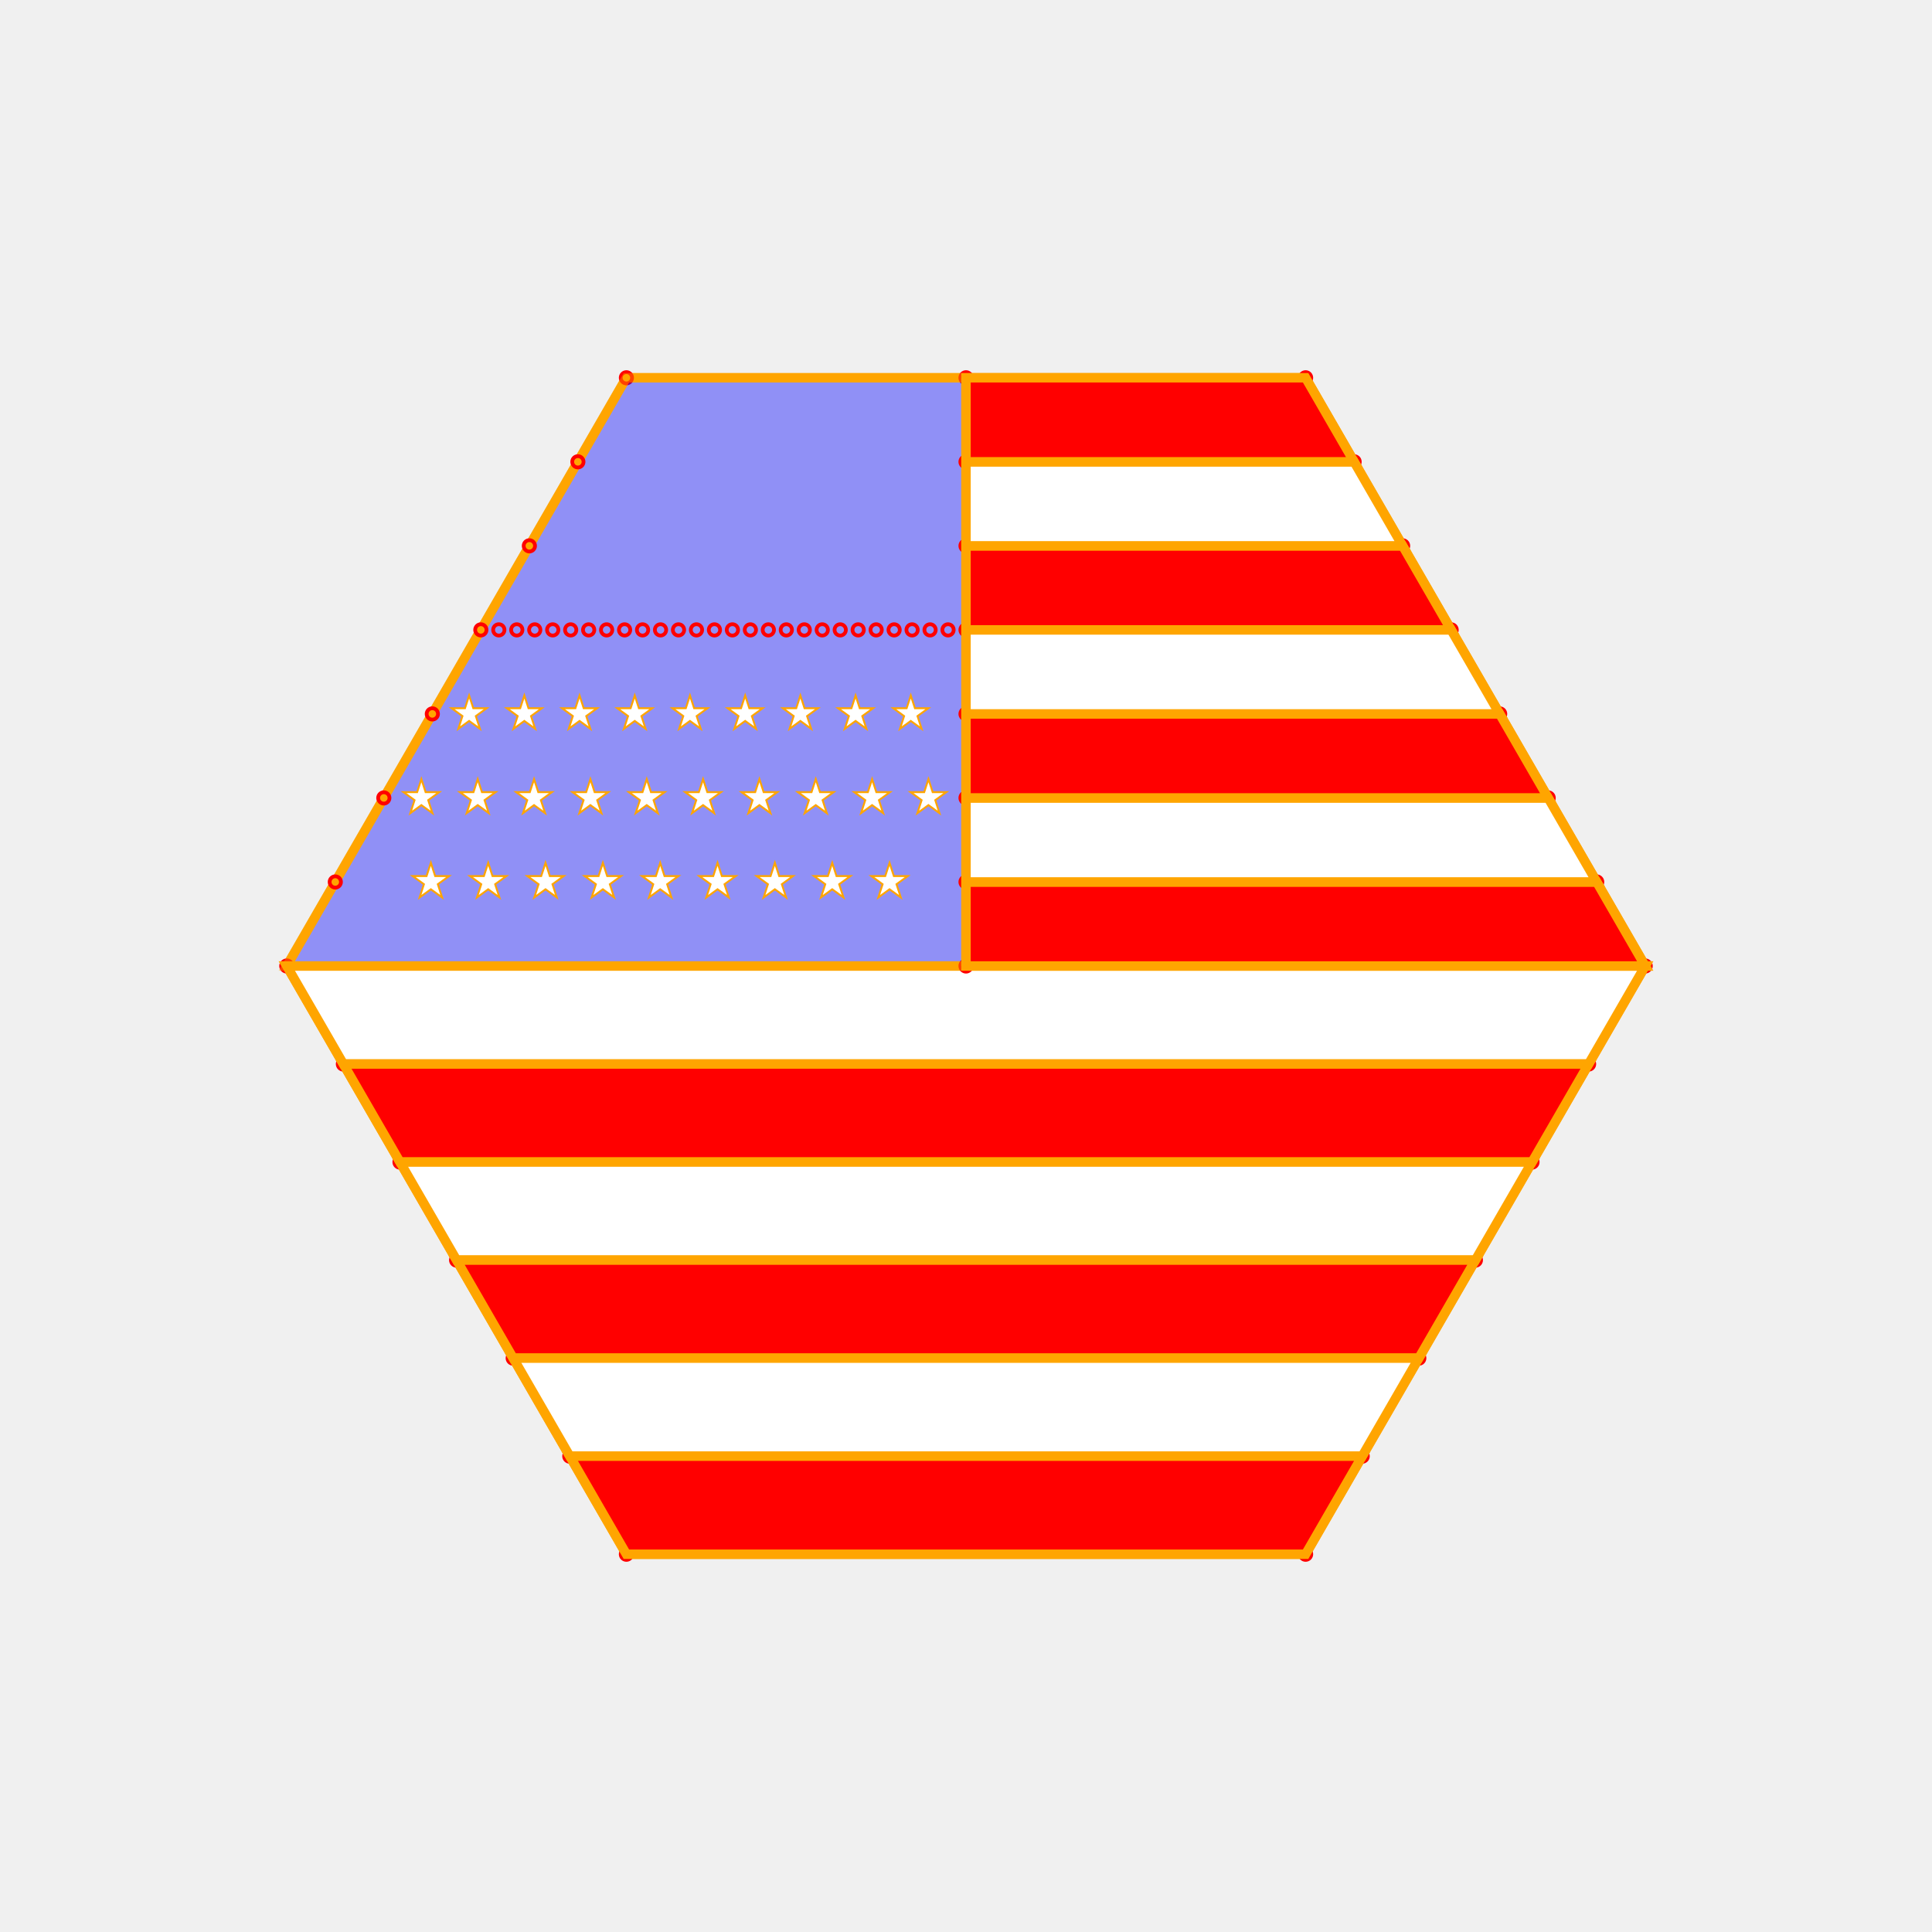
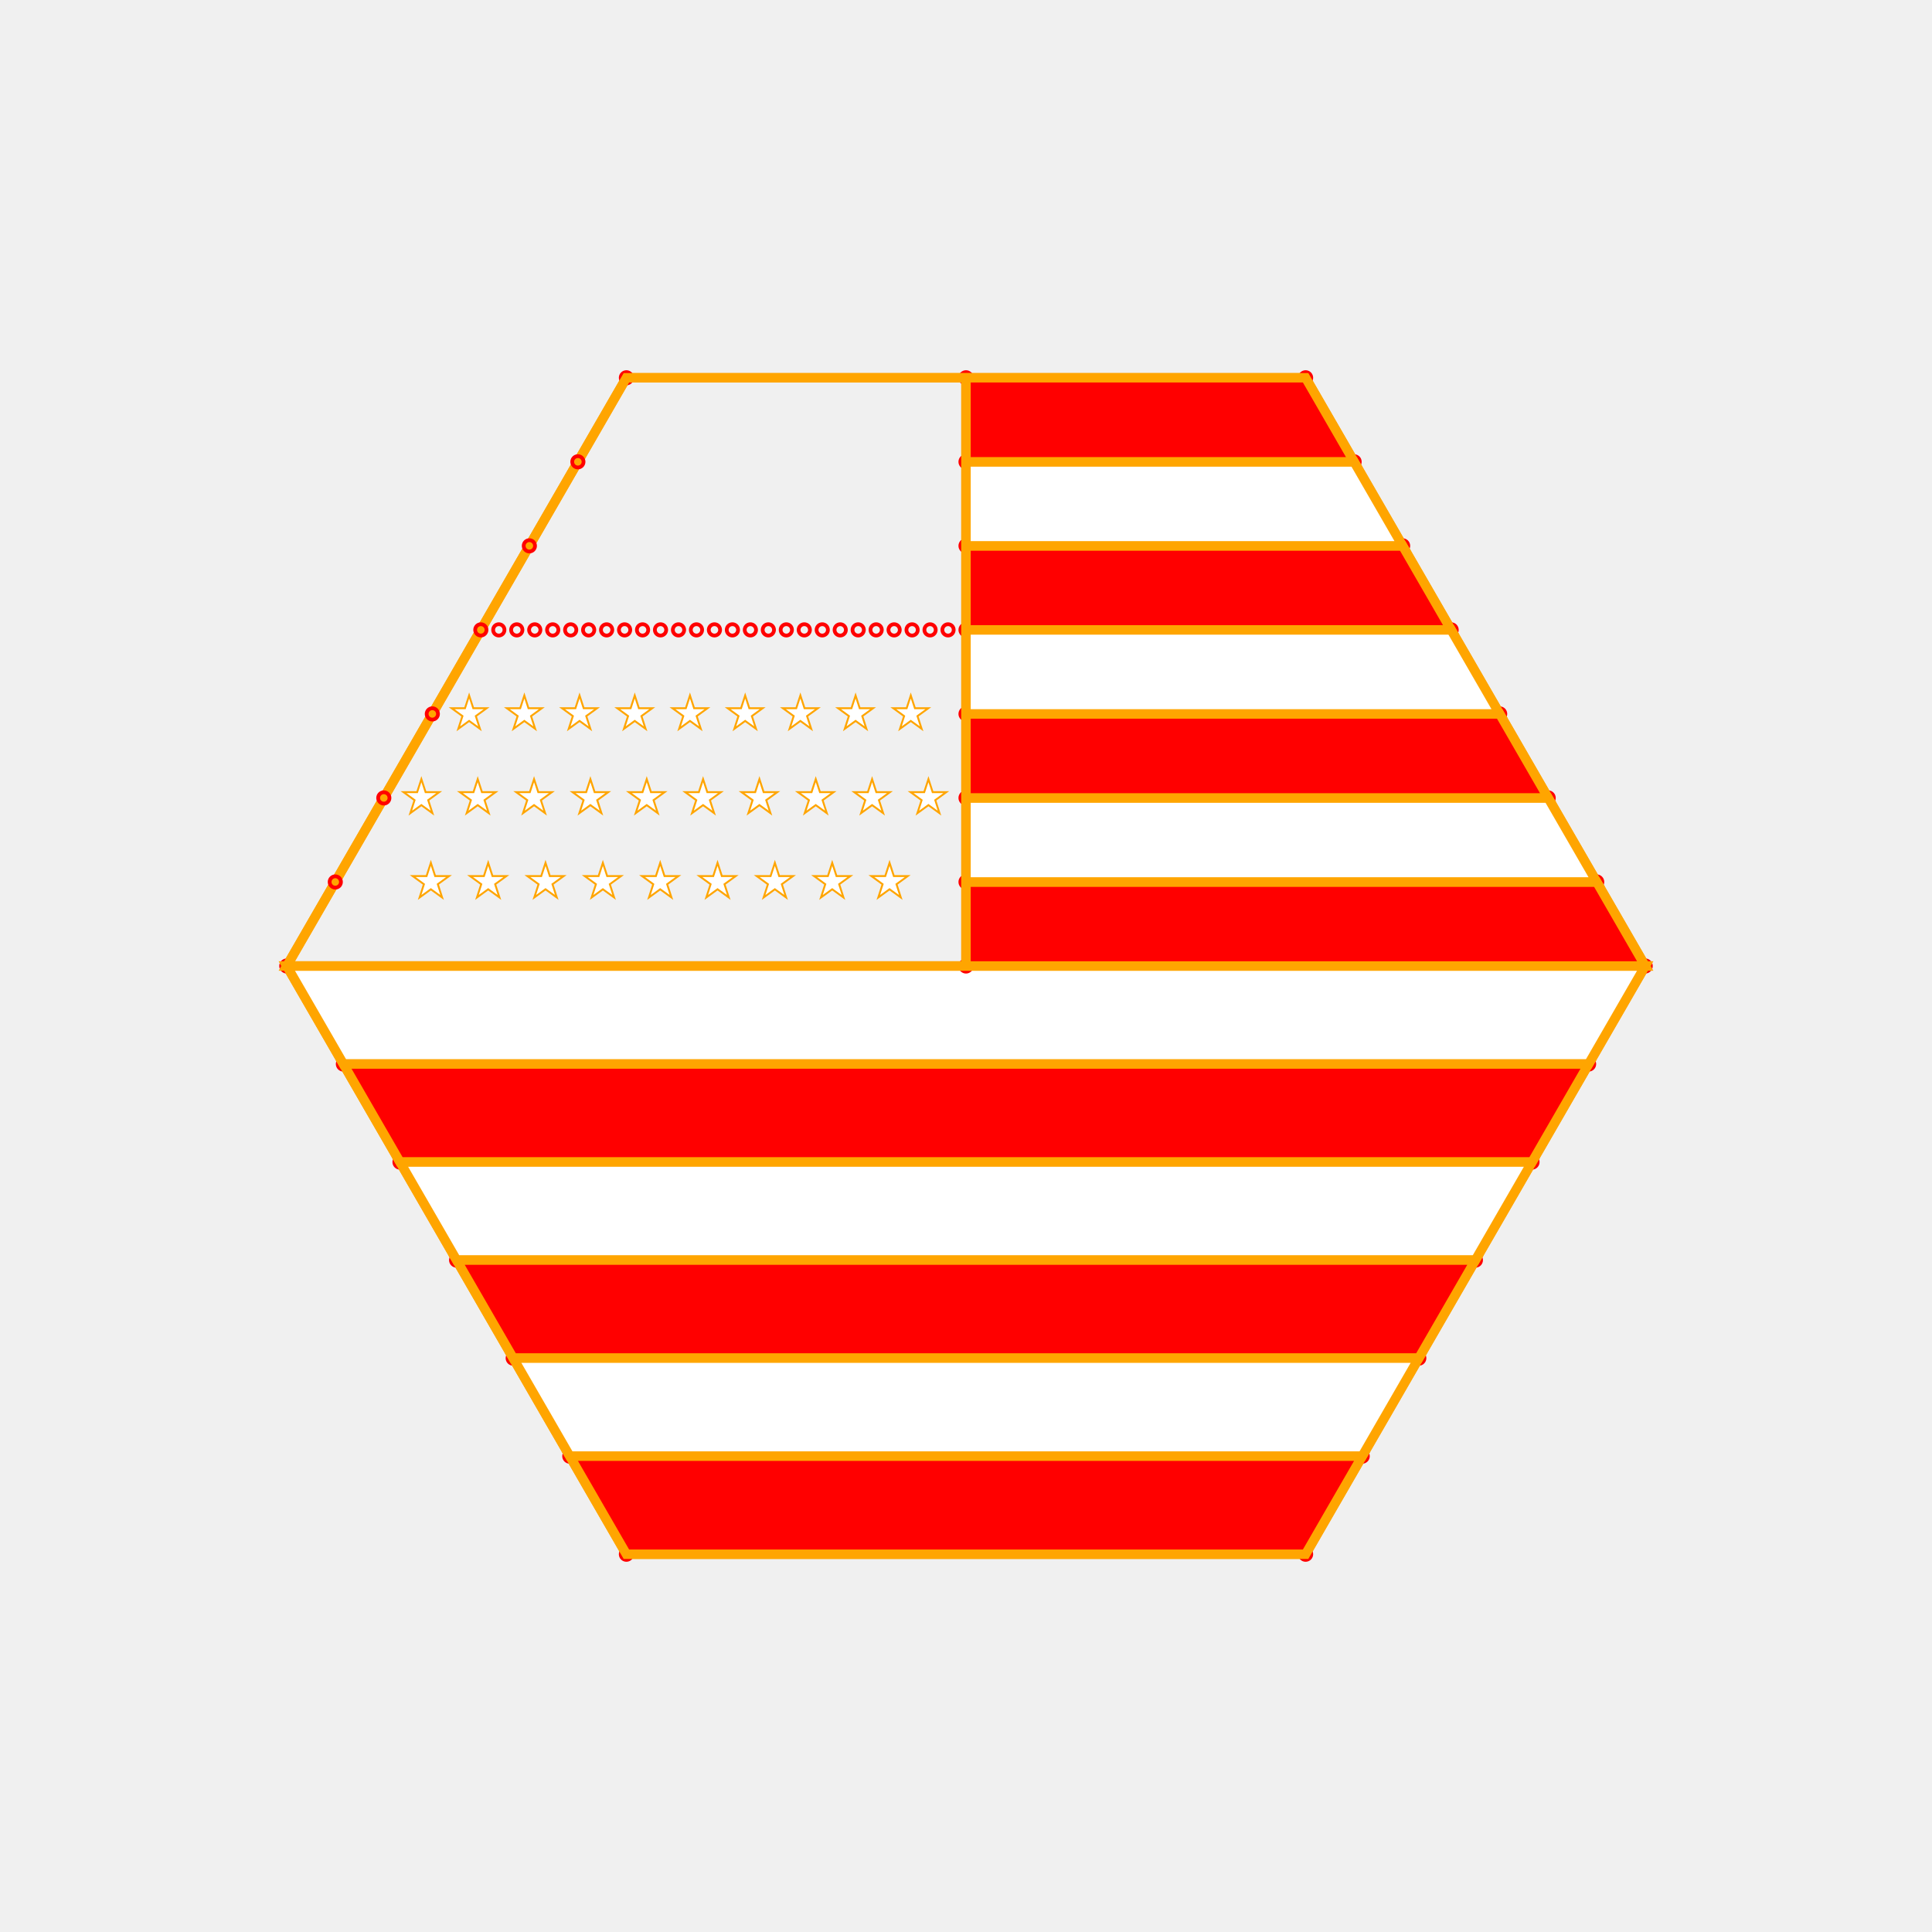
<svg xmlns="http://www.w3.org/2000/svg" width="1024" height="1024" desc="Created by KTab" version="1.2">
  <path stroke="orange" stroke-width="5" fill="none" opacity="1.0" d="M 692.0 200.231 L 332.0 200.231 L 152.0 512.0 L 332.0 823.769 L 692.0 823.769 L 872.0 512.0 Z" />
  <circle cx="872.0" cy="512.0" r="3" fill="none" stroke="red" stroke-width="2" />
  <circle cx="152.0" cy="512.0" r="3" fill="none" stroke="red" stroke-width="2" />
  <circle cx="692.0" cy="823.769" r="3" fill="none" stroke="red" stroke-width="2" />
  <circle cx="332.0" cy="823.769" r="3" fill="none" stroke="red" stroke-width="2" />
  <circle cx="722" cy="771.808" r="3" fill="none" stroke="red" stroke-width="2" />
  <circle cx="752" cy="719.846" r="3" fill="none" stroke="red" stroke-width="2" />
  <circle cx="782" cy="667.885" r="3" fill="none" stroke="red" stroke-width="2" />
  <circle cx="812.0" cy="615.923" r="3" fill="none" stroke="red" stroke-width="2" />
  <circle cx="842" cy="563.962" r="3" fill="none" stroke="red" stroke-width="2" />
  <circle cx="302" cy="771.808" r="3" fill="none" stroke="red" stroke-width="2" />
  <circle cx="272" cy="719.846" r="3" fill="none" stroke="red" stroke-width="2" />
  <circle cx="242" cy="667.885" r="3" fill="none" stroke="red" stroke-width="2" />
  <circle cx="212" cy="615.923" r="3" fill="none" stroke="red" stroke-width="2" />
  <circle cx="182" cy="563.962" r="3" fill="none" stroke="red" stroke-width="2" />
  <path stroke="orange" stroke-width="5" fill="white" opacity="1.0" d="M 182 563.962 L 842 563.962 L 872.0 512.0 L 152.0 512.0 Z" />
  <path stroke="orange" stroke-width="5" fill="red" opacity="1.0" d="M 212 615.923 L 812.0 615.923 L 842 563.962 L 182 563.962 Z" />
  <path stroke="orange" stroke-width="5" fill="white" opacity="1.0" d="M 242 667.885 L 782 667.885 L 812.0 615.923 L 212 615.923 Z" />
  <path stroke="orange" stroke-width="5" fill="red" opacity="1.0" d="M 272 719.846 L 752 719.846 L 782 667.885 L 242 667.885 Z" />
  <path stroke="orange" stroke-width="5" fill="white" opacity="1.0" d="M 302 771.808 L 722 771.808 L 752 719.846 L 272 719.846 Z" />
  <path stroke="orange" stroke-width="5" fill="red" opacity="1.0" d="M 332.0 823.769 L 692.0 823.769 L 722 771.808 L 302 771.808 Z" />
  <circle cx="692.0" cy="200.231" r="3" fill="none" stroke="red" stroke-width="2" />
  <circle cx="717.714" cy="244.769" r="3" fill="none" stroke="red" stroke-width="2" />
  <circle cx="743.429" cy="289.308" r="3" fill="none" stroke="red" stroke-width="2" />
  <circle cx="769.143" cy="333.846" r="3" fill="none" stroke="red" stroke-width="2" />
  <circle cx="794.857" cy="378.385" r="3" fill="none" stroke="red" stroke-width="2" />
  <circle cx="820.571" cy="422.923" r="3" fill="none" stroke="red" stroke-width="2" />
  <circle cx="846.286" cy="467.462" r="3" fill="none" stroke="red" stroke-width="2" />
  <circle cx="332.0" cy="200.231" r="3" fill="none" stroke="red" stroke-width="2" />
  <circle cx="512.0" cy="512.0" r="3" fill="none" stroke="red" stroke-width="2" />
  <circle cx="512.0" cy="200.231" r="3" fill="none" stroke="red" stroke-width="2" />
  <path d="M 512.0 512.0 L 512.0 200.231" stroke="orange" stroke-width="5" />
-   <path stroke="orange" stroke-width="5" fill="blue" opacity="0.4" d="M 512.0 512.0 L 512.0 200.231 L 332.0 200.231 L 152.0 512.0 Z" />
+   <path stroke="orange" stroke-width="5" fill="none" opacity="1.0" d="M 512.0 512.0 L 512.0 200.231 L 332.0 200.231 L 152.0 512.0 Z" />
  <circle cx="512.0" cy="244.769" r="3" fill="none" stroke="red" stroke-width="2" />
  <circle cx="512.0" cy="289.308" r="3" fill="none" stroke="red" stroke-width="2" />
  <circle cx="512.0" cy="333.846" r="3" fill="none" stroke="red" stroke-width="2" />
  <circle cx="512.0" cy="378.385" r="3" fill="none" stroke="red" stroke-width="2" />
  <circle cx="512" cy="422.923" r="3" fill="none" stroke="red" stroke-width="2" />
  <circle cx="512" cy="467.462" r="3" fill="none" stroke="red" stroke-width="2" />
  <path stroke="orange" stroke-width="5" fill="red" opacity="1.0" d="M 872.0 512.0 L 846.286 467.462 L 512 467.462 L 512.0 512.0 Z" />
  <path stroke="orange" stroke-width="5" fill="white" opacity="1.0" d="M 846.286 467.462 L 820.571 422.923 L 512 422.923 L 512 467.462 Z" />
  <path stroke="orange" stroke-width="5" fill="red" opacity="1.0" d="M 820.571 422.923 L 794.857 378.385 L 512.0 378.385 L 512 422.923 Z" />
  <path stroke="orange" stroke-width="5" fill="white" opacity="1.0" d="M 794.857 378.385 L 769.143 333.846 L 512.0 333.846 L 512.0 378.385 Z" />
  <path stroke="orange" stroke-width="5" fill="red" opacity="1.0" d="M 769.143 333.846 L 743.429 289.308 L 512.0 289.308 L 512.0 333.846 Z" />
  <path stroke="orange" stroke-width="5" fill="white" opacity="1.0" d="M 743.429 289.308 L 717.714 244.769 L 512.0 244.769 L 512.0 289.308 Z" />
  <path stroke="orange" stroke-width="5" fill="red" opacity="1.0" d="M 717.714 244.769 L 692.0 200.231 L 512.0 200.231 L 512.0 244.769 Z" />
  <circle cx="306.286" cy="244.769" r="3" fill="none" stroke="red" stroke-width="2" />
  <circle cx="280.571" cy="289.308" r="3" fill="none" stroke="red" stroke-width="2" />
  <circle cx="254.857" cy="333.846" r="3" fill="none" stroke="red" stroke-width="2" />
  <circle cx="229.143" cy="378.385" r="3" fill="none" stroke="red" stroke-width="2" />
  <circle cx="203.429" cy="422.923" r="3" fill="none" stroke="red" stroke-width="2" />
  <circle cx="177.714" cy="467.462" r="3" fill="none" stroke="red" stroke-width="2" />
  <path stroke="orange" stroke-width="1" fill="white" opacity="1.0" d="M 228.364 457.332 L 226.089 464.331 L 218.73 464.331 L 224.684 468.657 L 222.409 475.657 L 228.364 471.331 L 234.318 475.657 L 232.044 468.657 L 237.998 464.331 L 230.638 464.331 Z" />
  <path stroke="orange" stroke-width="1" fill="white" opacity="1.0" d="M 258.753 457.332 L 256.479 464.331 L 249.119 464.331 L 255.073 468.657 L 252.799 475.657 L 258.753 471.331 L 264.707 475.657 L 262.433 468.657 L 268.387 464.331 L 261.028 464.331 Z" />
  <path stroke="orange" stroke-width="1" fill="white" opacity="1.0" d="M 289.143 457.332 L 286.869 464.331 L 279.509 464.331 L 285.463 468.657 L 283.189 475.657 L 289.143 471.331 L 295.097 475.657 L 292.823 468.657 L 298.777 464.331 L 291.417 464.331 Z" />
  <path stroke="orange" stroke-width="1" fill="white" opacity="1.0" d="M 319.532 457.332 L 317.258 464.331 L 309.898 464.331 L 315.853 468.657 L 313.578 475.657 L 319.532 471.331 L 325.487 475.657 L 323.212 468.657 L 329.167 464.331 L 321.807 464.331 Z" />
  <path stroke="orange" stroke-width="1" fill="white" opacity="1.0" d="M 349.922 457.332 L 347.648 464.331 L 340.288 464.331 L 346.242 468.657 L 343.968 475.657 L 349.922 471.331 L 355.876 475.657 L 353.602 468.657 L 359.556 464.331 L 352.196 464.331 Z" />
  <path stroke="orange" stroke-width="1" fill="white" opacity="1.0" d="M 380.312 457.332 L 378.037 464.331 L 370.678 464.331 L 376.632 468.657 L 374.358 475.657 L 380.312 471.331 L 386.266 475.657 L 383.992 468.657 L 389.946 464.331 L 382.586 464.331 Z" />
  <path stroke="orange" stroke-width="1" fill="white" opacity="1.0" d="M 410.701 457.332 L 408.427 464.331 L 401.067 464.331 L 407.021 468.657 L 404.747 475.657 L 410.701 471.331 L 416.655 475.657 L 414.381 468.657 L 420.335 464.331 L 412.976 464.331 Z" />
  <path stroke="orange" stroke-width="1" fill="white" opacity="1.0" d="M 441.091 457.332 L 438.817 464.331 L 431.457 464.331 L 437.411 468.657 L 435.137 475.657 L 441.091 471.331 L 447.045 475.657 L 444.771 468.657 L 450.725 464.331 L 443.365 464.331 Z" />
  <path stroke="orange" stroke-width="1" fill="white" opacity="1.0" d="M 471.481 457.332 L 469.206 464.331 L 461.846 464.331 L 467.801 468.657 L 465.526 475.657 L 471.481 471.331 L 477.435 475.657 L 475.16 468.657 L 481.115 464.331 L 473.755 464.331 Z" />
  <path stroke="orange" stroke-width="1" fill="white" opacity="1.0" d="M 223.336 412.969 L 221.102 419.847 L 213.87 419.847 L 219.72 424.098 L 217.486 430.976 L 223.336 426.725 L 229.187 430.976 L 226.952 424.098 L 232.803 419.847 L 225.571 419.847 Z" />
  <path stroke="orange" stroke-width="1" fill="white" opacity="1.0" d="M 253.198 412.969 L 250.963 419.847 L 243.731 419.847 L 249.582 424.098 L 247.347 430.976 L 253.198 426.725 L 259.049 430.976 L 256.814 424.098 L 262.665 419.847 L 255.433 419.847 Z" />
  <path stroke="orange" stroke-width="1" fill="white" opacity="1.0" d="M 283.06 412.969 L 280.825 419.847 L 273.593 419.847 L 279.444 424.098 L 277.209 430.976 L 283.06 426.725 L 288.911 430.976 L 286.676 424.098 L 292.527 419.847 L 285.295 419.847 Z" />
  <path stroke="orange" stroke-width="1" fill="white" opacity="1.0" d="M 312.922 412.969 L 310.687 419.847 L 303.455 419.847 L 309.306 424.098 L 307.071 430.976 L 312.922 426.725 L 318.772 430.976 L 316.538 424.098 L 322.388 419.847 L 315.156 419.847 Z" />
  <path stroke="orange" stroke-width="1" fill="white" opacity="1.0" d="M 342.783 412.969 L 340.549 419.847 L 333.317 419.847 L 339.167 424.098 L 336.933 430.976 L 342.783 426.725 L 348.634 430.976 L 346.399 424.098 L 352.25 419.847 L 345.018 419.847 Z" />
  <path stroke="orange" stroke-width="1" fill="white" opacity="1.0" d="M 372.645 412.969 L 370.41 419.847 L 363.178 419.847 L 369.029 424.098 L 366.794 430.976 L 372.645 426.725 L 378.496 430.976 L 376.261 424.098 L 382.112 419.847 L 374.88 419.847 Z" />
  <path stroke="orange" stroke-width="1" fill="white" opacity="1.0" d="M 402.507 412.969 L 400.272 419.847 L 393.04 419.847 L 398.891 424.098 L 396.656 430.976 L 402.507 426.725 L 408.358 430.976 L 406.123 424.098 L 411.974 419.847 L 404.742 419.847 Z" />
  <path stroke="orange" stroke-width="1" fill="white" opacity="1.0" d="M 432.369 412.969 L 430.134 419.847 L 422.902 419.847 L 428.753 424.098 L 426.518 430.976 L 432.369 426.725 L 438.219 430.976 L 435.985 424.098 L 441.835 419.847 L 434.603 419.847 Z" />
  <path stroke="orange" stroke-width="1" fill="white" opacity="1.0" d="M 462.23 412.969 L 459.996 419.847 L 452.764 419.847 L 458.614 424.098 L 456.38 430.976 L 462.23 426.725 L 468.081 430.976 L 465.846 424.098 L 471.697 419.847 L 464.465 419.847 Z" />
  <path stroke="orange" stroke-width="1" fill="white" opacity="1.0" d="M 492.092 412.969 L 489.857 419.847 L 482.625 419.847 L 488.476 424.098 L 486.241 430.976 L 492.092 426.725 L 497.943 430.976 L 495.708 424.098 L 501.559 419.847 L 494.327 419.847 Z" />
  <path stroke="orange" stroke-width="1" fill="white" opacity="1.0" d="M 248.65 368.631 L 246.46 375.371 L 239.374 375.371 L 245.107 379.536 L 242.917 386.276 L 248.65 382.11 L 254.383 386.276 L 252.193 379.536 L 257.927 375.371 L 250.84 375.371 Z" />
  <path stroke="orange" stroke-width="1" fill="white" opacity="1.0" d="M 277.911 368.631 L 275.721 375.371 L 268.635 375.371 L 274.368 379.536 L 272.178 386.276 L 277.911 382.11 L 283.644 386.276 L 281.455 379.536 L 287.188 375.371 L 280.101 375.371 Z" />
  <path stroke="orange" stroke-width="1" fill="white" opacity="1.0" d="M 307.172 368.631 L 304.983 375.371 L 297.896 375.371 L 303.629 379.536 L 301.439 386.276 L 307.172 382.11 L 312.905 386.276 L 310.716 379.536 L 316.449 375.371 L 309.362 375.371 Z" />
  <path stroke="orange" stroke-width="1" fill="white" opacity="1.0" d="M 336.433 368.631 L 334.244 375.371 L 327.157 375.371 L 332.89 379.536 L 330.7 386.276 L 336.433 382.11 L 342.167 386.276 L 339.977 379.536 L 345.71 375.371 L 338.623 375.371 Z" />
  <path stroke="orange" stroke-width="1" fill="white" opacity="1.0" d="M 365.695 368.631 L 363.505 375.371 L 356.418 375.371 L 362.151 379.536 L 359.962 386.276 L 365.695 382.11 L 371.428 386.276 L 369.238 379.536 L 374.971 375.371 L 367.884 375.371 Z" />
  <path stroke="orange" stroke-width="1" fill="white" opacity="1.0" d="M 394.956 368.631 L 392.766 375.371 L 385.679 375.371 L 391.412 379.536 L 389.223 386.276 L 394.956 382.11 L 400.689 386.276 L 398.499 379.536 L 404.232 375.371 L 397.146 375.371 Z" />
  <path stroke="orange" stroke-width="1" fill="white" opacity="1.0" d="M 424.217 368.631 L 422.027 375.371 L 414.94 375.371 L 420.674 379.536 L 418.484 386.276 L 424.217 382.11 L 429.95 386.276 L 427.76 379.536 L 433.493 375.371 L 426.407 375.371 Z" />
  <path stroke="orange" stroke-width="1" fill="white" opacity="1.0" d="M 453.478 368.631 L 451.288 375.371 L 444.202 375.371 L 449.935 379.536 L 447.745 386.276 L 453.478 382.11 L 459.211 386.276 L 457.021 379.536 L 462.754 375.371 L 455.668 375.371 Z" />
  <path stroke="orange" stroke-width="1" fill="white" opacity="1.0" d="M 482.739 368.631 L 480.549 375.371 L 473.463 375.371 L 479.196 379.536 L 477.006 386.276 L 482.739 382.11 L 488.472 386.276 L 486.282 379.536 L 492.015 375.371 L 484.929 375.371 Z" />
  <circle cx="502.476" cy="333.846" r="3" fill="none" stroke="red" stroke-width="2" />
  <circle cx="492.952" cy="333.846" r="3" fill="none" stroke="red" stroke-width="2" />
  <circle cx="483.429" cy="333.846" r="3" fill="none" stroke="red" stroke-width="2" />
  <circle cx="473.905" cy="333.846" r="3" fill="none" stroke="red" stroke-width="2" />
  <circle cx="464.381" cy="333.846" r="3" fill="none" stroke="red" stroke-width="2" />
  <circle cx="454.857" cy="333.846" r="3" fill="none" stroke="red" stroke-width="2" />
  <circle cx="445.333" cy="333.846" r="3" fill="none" stroke="red" stroke-width="2" />
  <circle cx="435.81" cy="333.846" r="3" fill="none" stroke="red" stroke-width="2" />
  <circle cx="426.286" cy="333.846" r="3" fill="none" stroke="red" stroke-width="2" />
  <circle cx="416.762" cy="333.846" r="3" fill="none" stroke="red" stroke-width="2" />
  <circle cx="407.238" cy="333.846" r="3" fill="none" stroke="red" stroke-width="2" />
  <circle cx="397.714" cy="333.846" r="3" fill="none" stroke="red" stroke-width="2" />
  <circle cx="388.19" cy="333.846" r="3" fill="none" stroke="red" stroke-width="2" />
  <circle cx="378.667" cy="333.846" r="3" fill="none" stroke="red" stroke-width="2" />
  <circle cx="369.143" cy="333.846" r="3" fill="none" stroke="red" stroke-width="2" />
  <circle cx="359.619" cy="333.846" r="3" fill="none" stroke="red" stroke-width="2" />
  <circle cx="350.095" cy="333.846" r="3" fill="none" stroke="red" stroke-width="2" />
  <circle cx="340.571" cy="333.846" r="3" fill="none" stroke="red" stroke-width="2" />
  <circle cx="331.048" cy="333.846" r="3" fill="none" stroke="red" stroke-width="2" />
  <circle cx="321.524" cy="333.846" r="3" fill="none" stroke="red" stroke-width="2" />
  <circle cx="312" cy="333.846" r="3" fill="none" stroke="red" stroke-width="2" />
  <circle cx="302.476" cy="333.846" r="3" fill="none" stroke="red" stroke-width="2" />
  <circle cx="292.952" cy="333.846" r="3" fill="none" stroke="red" stroke-width="2" />
  <circle cx="283.429" cy="333.846" r="3" fill="none" stroke="red" stroke-width="2" />
  <circle cx="273.905" cy="333.846" r="3" fill="none" stroke="red" stroke-width="2" />
  <circle cx="264.381" cy="333.846" r="3" fill="none" stroke="red" stroke-width="2" />
</svg>
